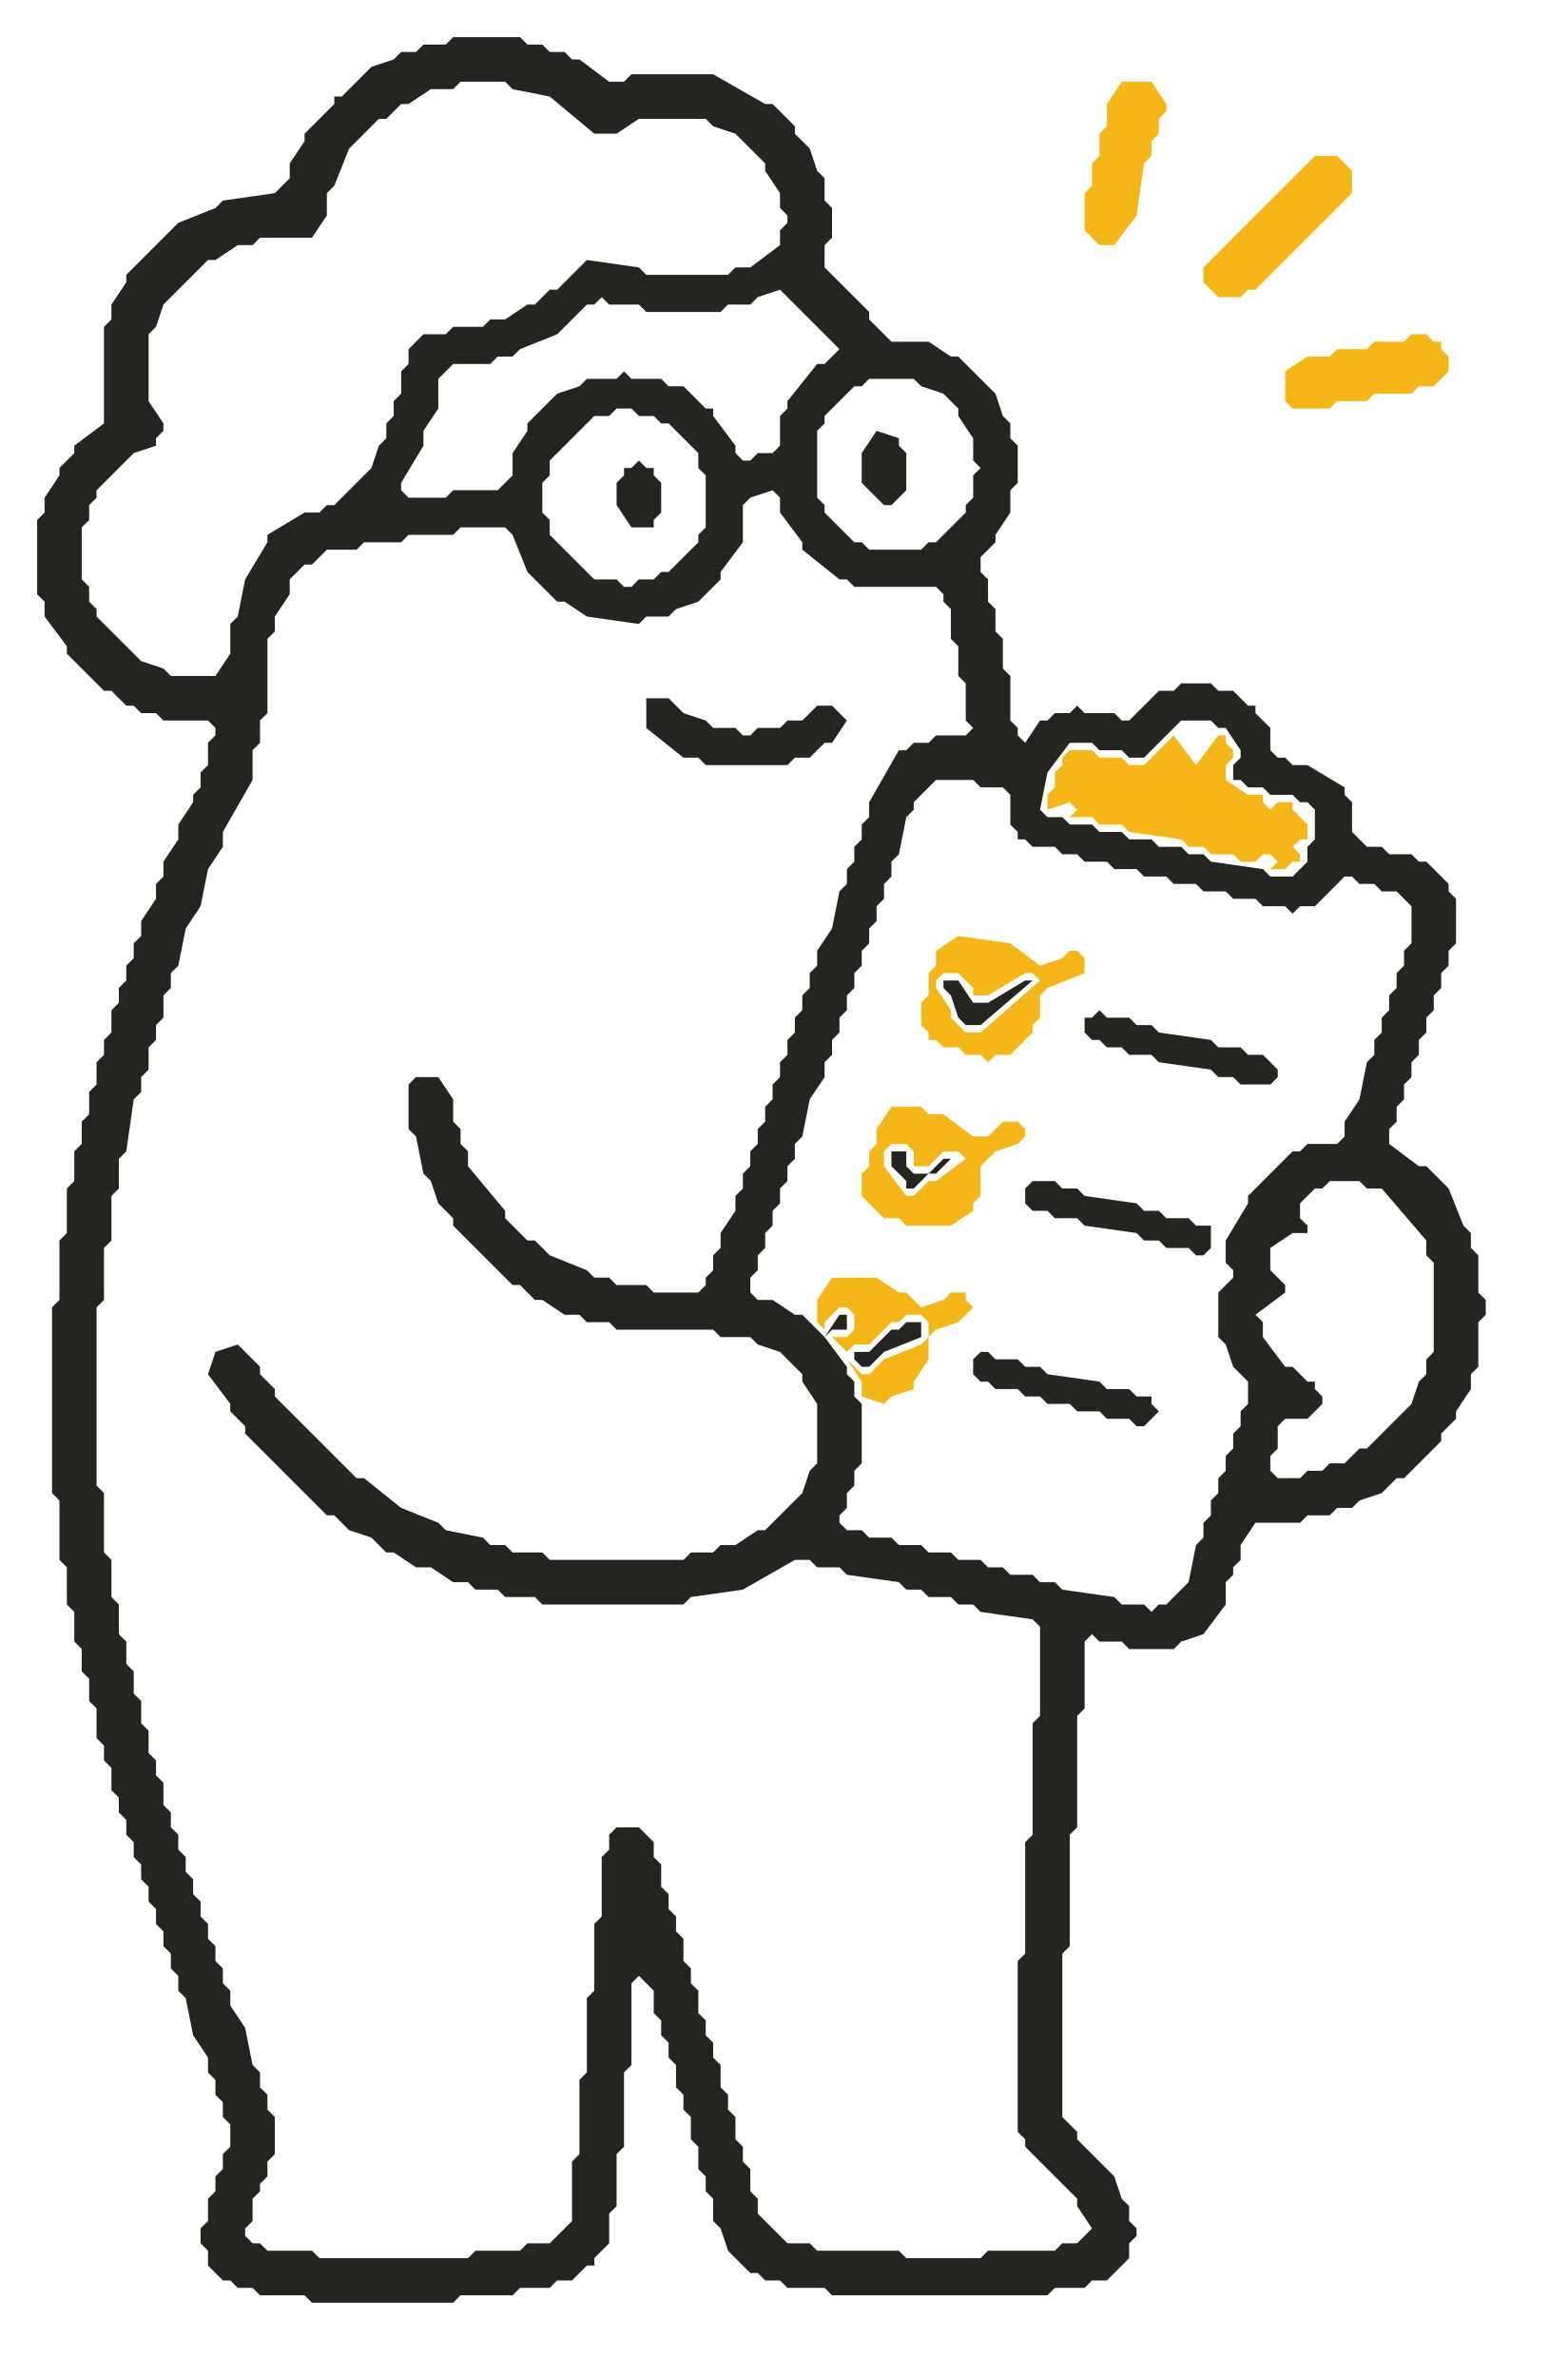
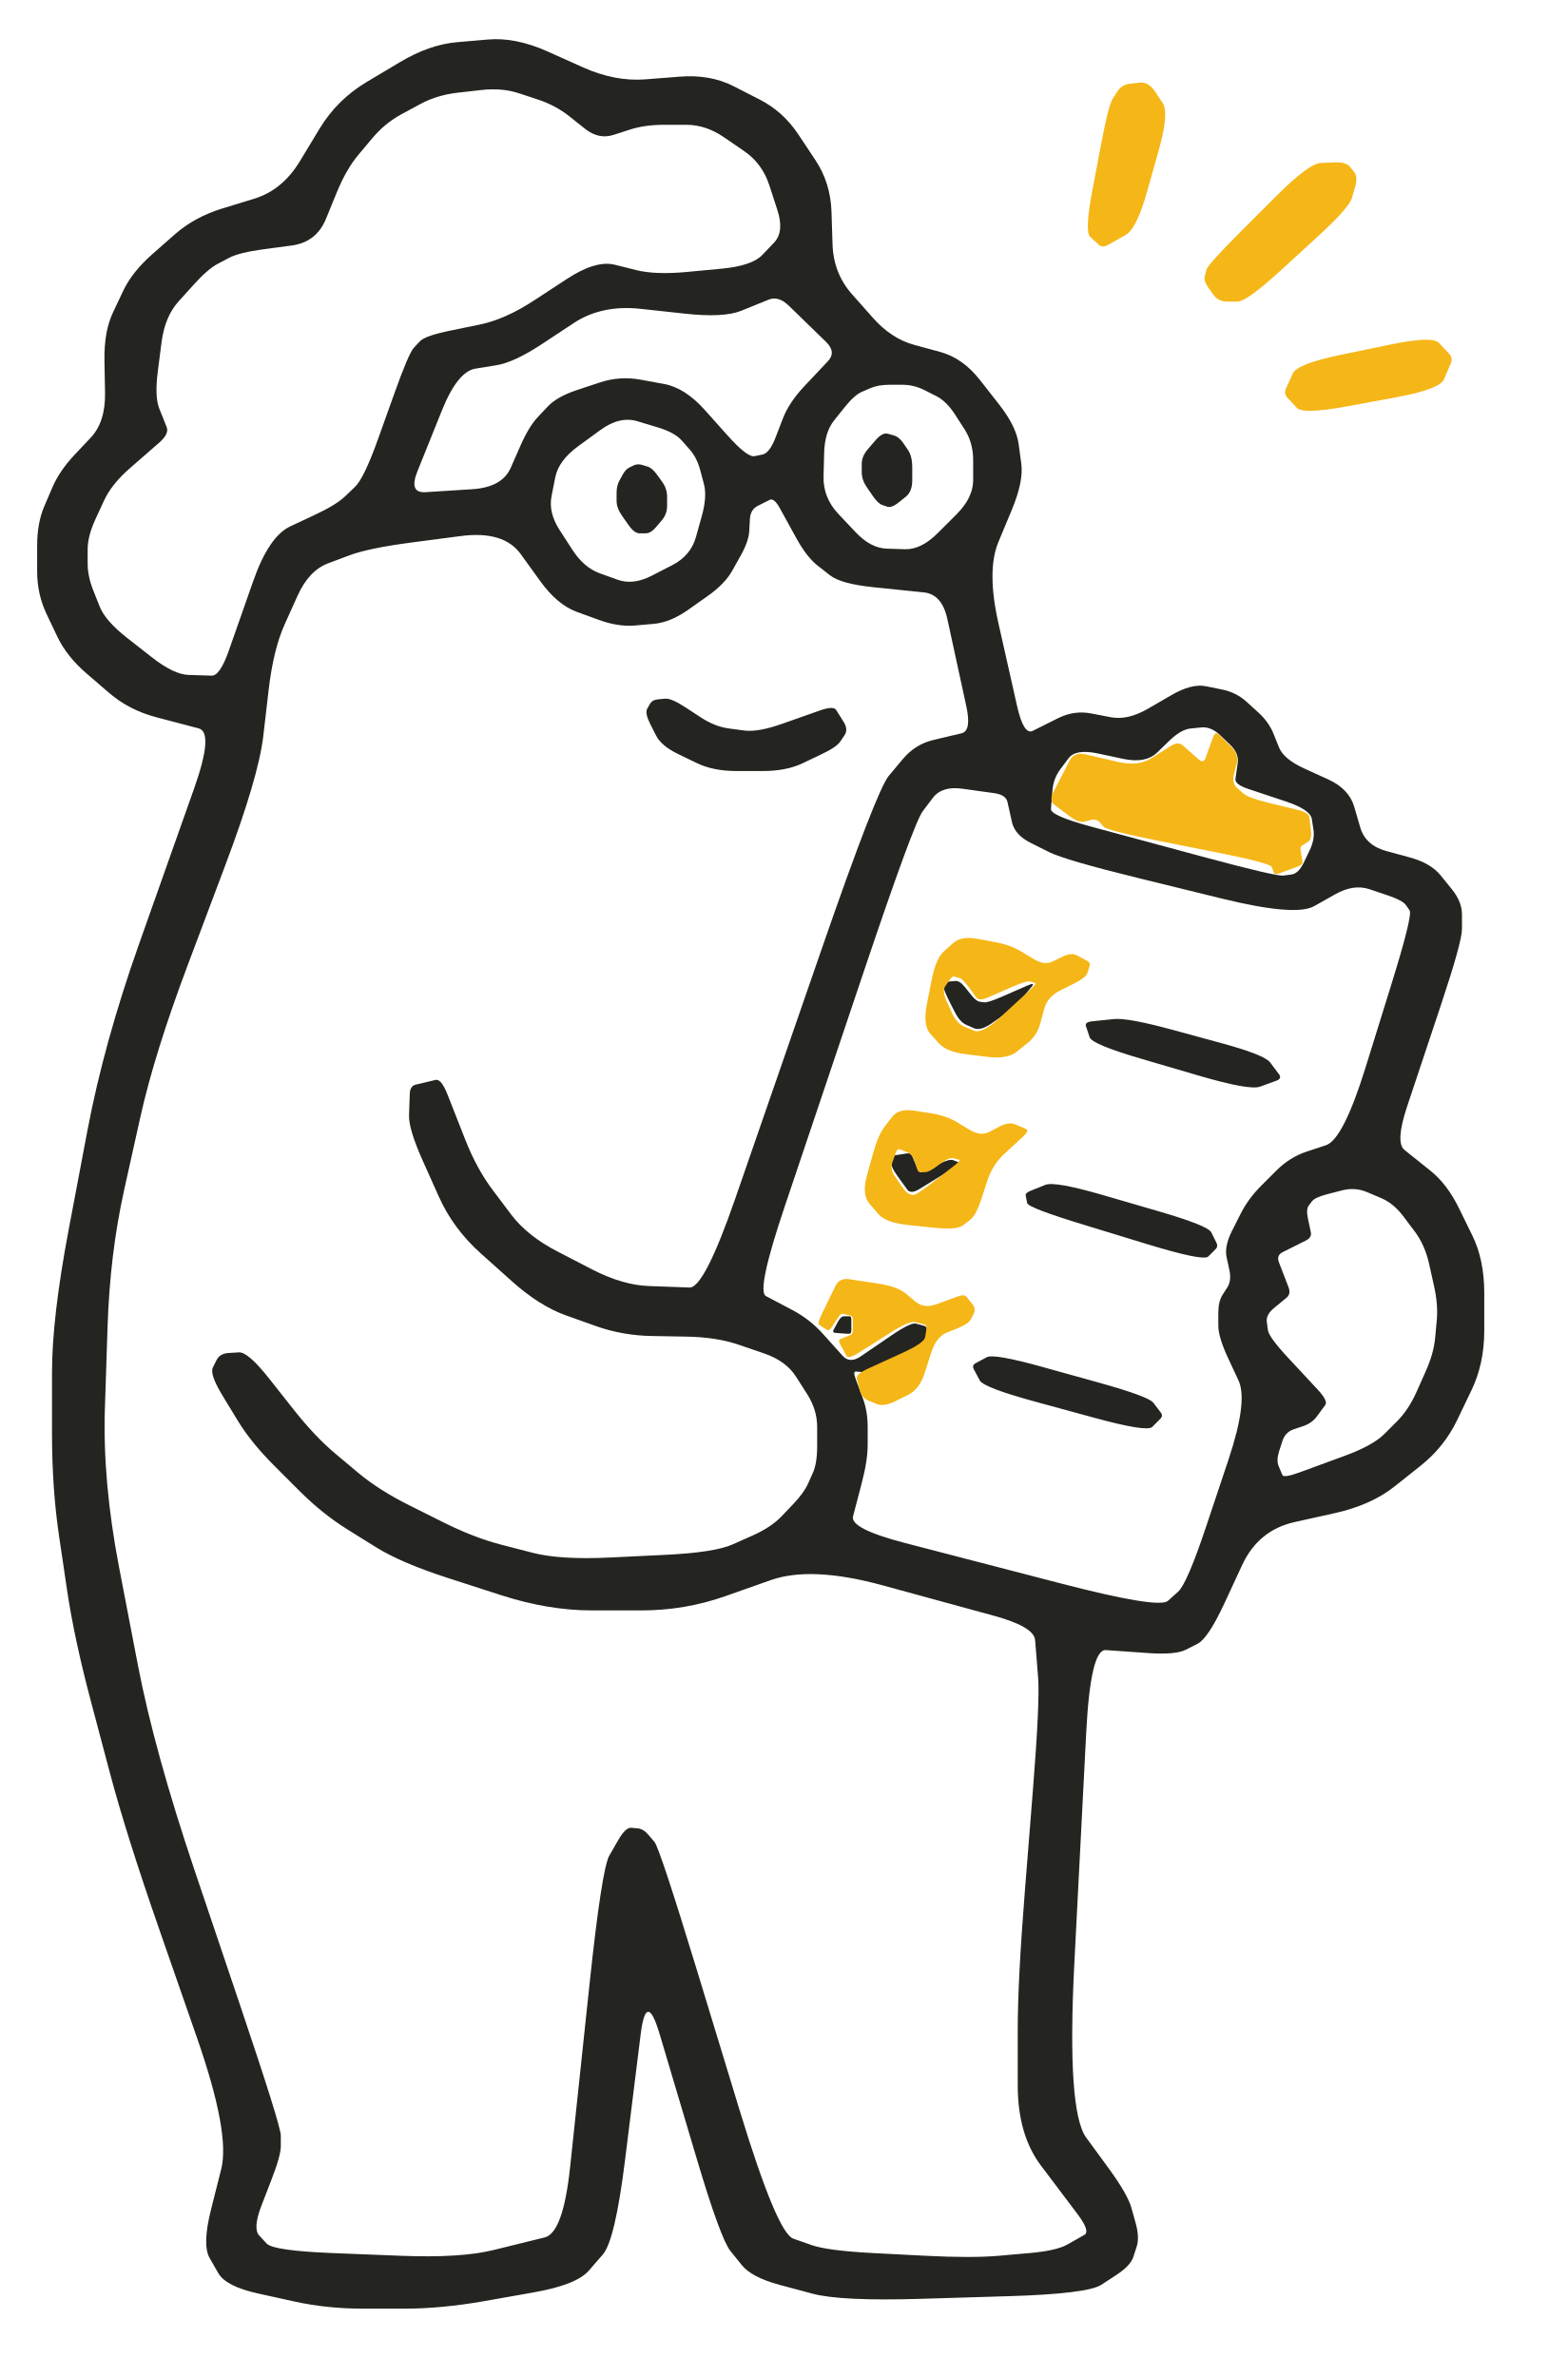
- <svg xmlns="http://www.w3.org/2000/svg" viewBox="0 0 211 320" role="img">
-   <path fill="#242420" fill-rule="evenodd" d="M131,183 L131,185 L132,186 L133,186 L134,187 L137,187 L138,188 L140,188 L141,189 L144,189 L145,190 L148,190 L149,191 L152,191 L153,192 L154,192 L156,190 L155,189 L155,188 L153,188 L152,187 L149,187 L148,186 L141,185 L140,184 L138,184 L137,183 L134,183 L133,182 L132,182 Z M183,159 L184,160 L186,160 L192,167 L192,169 L193,170 L193,182 L192,183 L192,185 L191,186 L190,189 L184,195 L183,195 L181,197 L179,197 L178,198 L176,198 L175,199 L172,199 L171,198 L171,196 L172,195 L172,192 L173,191 L176,191 L178,189 L178,188 L177,187 L177,186 L176,186 L174,184 L173,184 L170,180 L170,178 L169,177 L173,174 L173,173 L171,171 L171,168 L174,166 L176,166 L176,165 L175,164 L175,162 L177,160 L178,160 L179,159 Z M138,160 L138,162 L139,163 L141,163 L142,164 L145,164 L146,165 L153,166 L154,167 L156,167 L157,168 L160,168 L161,169 L162,169 L163,168 L163,165 L161,165 L160,164 L157,164 L156,163 L154,163 L153,162 L146,161 L145,160 L143,160 L142,159 L139,159 Z M120,155 L120,157 L122,159 L122,160 L123,160 L125,158 L126,158 L128,156 L129,156 L127,156 L125,158 L123,158 L122,157 L122,155 Z M146,137 L146,139 L147,140 L148,140 L149,141 L151,141 L152,142 L155,142 L156,143 L163,144 L164,145 L166,145 L167,146 L171,146 L172,145 L172,144 L170,142 L168,142 L167,141 L164,141 L163,140 L156,139 L155,138 L153,138 L152,137 L149,137 L148,136 L147,137 Z M127,133 L128,134 L129,137 L130,138 L132,138 L139,132 L138,132 L133,135 L131,135 L129,132 L127,132 Z M126,105 L131,105 L132,106 L135,106 L136,107 L136,111 L137,112 L137,113 L138,113 L139,114 L142,114 L143,115 L145,115 L146,116 L149,116 L150,117 L153,117 L154,118 L157,118 L158,119 L161,119 L162,120 L165,120 L166,121 L169,121 L170,122 L173,122 L174,123 L175,122 L177,122 L181,118 L182,118 L183,119 L185,119 L186,120 L188,120 L190,122 L190,127 L189,128 L189,130 L188,131 L188,133 L187,134 L187,136 L186,137 L186,139 L185,140 L185,142 L184,143 L183,148 L181,151 L181,153 L180,154 L176,154 L175,155 L174,155 L168,161 L168,162 L165,167 L165,170 L166,171 L166,172 L164,174 L164,180 L165,181 L166,184 L168,186 L168,189 L167,190 L167,192 L166,193 L166,195 L165,196 L165,198 L164,199 L164,201 L163,202 L163,204 L162,205 L162,207 L161,208 L160,213 L157,216 L156,216 L155,217 L154,216 L151,216 L150,215 L143,214 L142,213 L140,213 L139,212 L136,212 L135,211 L133,211 L132,210 L129,210 L128,209 L125,209 L124,208 L121,208 L120,207 L117,207 L116,206 L114,206 L113,205 L113,204 L114,203 L114,201 L115,200 L115,198 L116,197 L116,189 L115,188 L115,186 L114,185 L114,184 L115,183 L116,184 L117,184 L119,182 L124,180 L124,178 L122,178 L121,179 L120,179 L117,182 L115,182 L115,183 L114,184 L111,180 L112,179 L114,179 L114,177 L113,177 L111,180 L108,177 L107,177 L104,175 L102,175 L101,174 L101,172 L102,171 L102,169 L103,168 L103,166 L104,165 L104,163 L105,162 L105,160 L106,159 L106,157 L107,156 L107,154 L108,153 L109,148 L111,145 L111,143 L112,142 L112,140 L113,139 L113,137 L114,136 L114,134 L115,133 L115,131 L116,130 L116,128 L117,127 L117,125 L118,124 L118,122 L119,121 L119,119 L120,118 L120,116 L121,115 L122,110 L123,109 L123,108 Z M141,104 L144,100 L147,100 L148,101 L151,101 L152,102 L154,102 L159,97 L163,97 L164,98 L165,98 L167,101 L167,102 L166,103 L166,105 L167,105 L168,106 L170,106 L171,107 L174,107 L175,108 L176,108 L177,109 L177,113 L176,114 L176,116 L174,118 L171,118 L170,117 L163,116 L162,115 L160,115 L159,114 L156,114 L155,113 L152,113 L151,112 L148,112 L147,111 L144,111 L143,110 L141,110 L140,109 Z M87,94 L87,98 L92,102 L94,102 L95,103 L106,103 L107,102 L109,102 L111,100 L112,100 L114,97 L112,95 L110,95 L108,97 L106,97 L105,98 L102,98 L101,99 L100,99 L99,98 L96,98 L95,97 L92,96 L90,94 Z M104,66 L105,67 L105,69 L108,73 L108,74 L113,78 L114,78 L115,79 L126,79 L127,80 L127,81 L128,82 L128,86 L129,87 L129,91 L130,92 L130,97 L131,98 L130,99 L126,99 L125,100 L123,100 L122,101 L121,101 L117,108 L117,110 L116,111 L116,113 L115,114 L115,116 L114,117 L114,119 L113,120 L112,125 L110,128 L110,130 L109,131 L109,133 L108,134 L108,136 L107,137 L107,139 L106,140 L106,142 L105,143 L105,145 L104,146 L104,148 L103,149 L103,151 L102,152 L102,154 L101,155 L101,157 L100,158 L100,160 L99,161 L99,163 L97,166 L97,168 L96,169 L96,171 L95,172 L95,173 L94,174 L88,174 L87,173 L83,173 L82,172 L80,172 L79,171 L74,169 L72,167 L71,167 L68,164 L68,163 L63,157 L63,155 L62,154 L62,152 L61,151 L61,148 L59,145 L56,145 L55,146 L55,152 L56,153 L57,158 L58,159 L59,162 L61,164 L61,165 L69,173 L70,173 L72,175 L73,175 L76,177 L78,177 L79,178 L82,178 L83,179 L96,179 L97,180 L101,180 L102,181 L105,182 L108,185 L108,186 L110,189 L110,197 L109,198 L108,201 L103,206 L102,206 L99,208 L97,208 L96,209 L93,209 L92,210 L74,210 L73,209 L69,209 L68,208 L66,208 L65,207 L60,206 L59,205 L54,203 L49,199 L48,199 L37,188 L37,187 L35,185 L35,184 L32,181 L29,182 L28,185 L31,189 L31,190 L33,192 L33,193 L44,204 L45,204 L47,206 L50,207 L52,209 L53,209 L56,211 L58,211 L61,213 L63,213 L64,214 L67,214 L68,215 L72,215 L73,216 L92,216 L93,215 L100,214 L107,210 L109,210 L110,211 L113,211 L114,212 L121,213 L122,214 L124,214 L125,215 L128,215 L129,216 L131,216 L132,217 L139,218 L140,219 L140,231 L139,232 L139,247 L138,248 L138,263 L137,264 L137,287 L138,288 L138,289 L145,296 L145,297 L147,300 L145,302 L143,302 L142,303 L133,303 L132,304 L122,304 L121,303 L110,303 L109,302 L106,302 L102,298 L102,296 L101,295 L101,292 L100,291 L100,289 L99,288 L99,285 L98,284 L98,282 L97,281 L97,278 L96,277 L96,275 L95,274 L95,272 L94,271 L94,268 L93,267 L93,265 L92,264 L92,261 L91,260 L91,258 L90,257 L90,255 L89,254 L89,251 L88,250 L88,248 L86,246 L83,246 L82,247 L82,249 L81,250 L81,258 L80,259 L80,268 L79,269 L79,279 L78,280 L78,290 L77,291 L77,299 L74,302 L71,302 L70,303 L64,303 L63,304 L43,304 L42,303 L36,303 L35,302 L34,302 L33,301 L33,300 L34,299 L34,296 L35,295 L35,294 L36,293 L36,291 L37,290 L37,285 L36,284 L36,282 L35,281 L35,279 L34,278 L33,273 L31,270 L31,268 L30,267 L30,265 L29,264 L29,262 L28,261 L28,259 L27,258 L27,256 L26,255 L26,253 L25,252 L25,250 L24,249 L24,247 L23,246 L23,244 L22,243 L22,240 L21,239 L21,237 L20,236 L20,233 L19,232 L19,229 L18,228 L18,225 L17,224 L17,221 L16,220 L16,216 L15,215 L15,210 L14,209 L14,201 L13,200 L13,176 L14,175 L14,168 L15,167 L15,161 L16,160 L16,156 L17,155 L18,148 L19,147 L19,145 L20,144 L20,141 L21,140 L21,138 L22,137 L22,134 L23,133 L23,131 L24,130 L25,125 L27,122 L28,117 L30,114 L30,112 L34,105 L34,101 L35,100 L35,97 L36,96 L36,86 L37,85 L37,83 L39,80 L39,78 L41,76 L42,76 L44,74 L48,74 L49,73 L54,73 L55,72 L61,72 L62,71 L68,71 L69,72 L71,77 L75,81 L76,81 L79,83 L86,84 L87,83 L90,83 L91,82 L94,81 L97,78 L97,77 L100,73 L100,68 L101,67 Z M86,62 L85,63 L84,63 L84,64 L83,65 L83,68 L85,71 L88,71 L88,70 L89,69 L89,65 L88,64 L88,63 L87,63 Z M118,58 L116,61 L116,65 L119,68 L120,68 L122,66 L122,61 L121,60 L121,59 Z M83,55 L85,55 L86,56 L88,56 L89,57 L90,57 L94,61 L94,63 L95,64 L95,71 L94,72 L94,73 L90,77 L89,77 L88,78 L86,78 L85,79 L84,79 L83,78 L80,78 L74,72 L74,70 L73,69 L73,65 L74,64 L74,62 L80,56 L82,56 Z M117,51 L123,51 L124,52 L127,53 L129,55 L129,56 L131,59 L131,62 L132,63 L131,64 L131,67 L130,68 L130,69 L126,73 L125,73 L124,74 L117,74 L116,73 L115,73 L111,69 L111,68 L110,67 L110,58 L111,57 L111,56 L115,52 L116,52 Z M113,47 L111,49 L110,49 L106,54 L106,55 L105,56 L105,60 L104,61 L102,61 L101,62 L100,62 L99,61 L99,60 L96,56 L96,55 L95,55 L92,52 L90,52 L89,51 L85,51 L84,50 L83,51 L79,51 L78,52 L75,53 L71,57 L71,58 L69,61 L69,64 L67,66 L61,66 L60,67 L55,67 L54,66 L54,65 L57,60 L57,58 L59,55 L59,51 L61,49 L66,49 L67,48 L69,48 L70,47 L75,45 L79,41 L80,41 L81,40 L82,41 L86,41 L87,42 L97,42 L98,41 L101,41 L102,40 L105,39 Z M103,22 L103,23 L105,26 L105,28 L106,29 L106,30 L105,31 L105,33 L101,36 L99,36 L98,37 L87,37 L86,36 L79,35 L75,39 L74,39 L72,41 L71,41 L68,43 L66,43 L65,44 L61,44 L60,45 L57,45 L55,47 L55,49 L54,50 L54,53 L53,54 L53,56 L52,57 L52,59 L51,60 L50,63 L45,68 L44,68 L43,69 L41,69 L36,72 L36,73 L33,78 L32,83 L31,84 L31,88 L29,91 L23,91 L22,90 L19,89 L13,83 L13,82 L12,81 L12,79 L11,78 L11,71 L12,70 L12,68 L13,67 L13,66 L18,61 L21,60 L21,59 L22,58 L22,57 L20,54 L20,45 L21,44 L22,41 L28,35 L29,35 L32,33 L34,33 L35,32 L42,32 L44,29 L44,26 L45,25 L47,20 L51,16 L52,16 L54,14 L55,14 L58,12 L61,12 L62,11 L68,11 L69,12 L74,13 L80,18 L83,18 L86,16 L95,16 L96,17 L99,18 Z M57,6 L56,7 L54,7 L53,8 L50,9 L46,13 L45,13 L45,14 L41,18 L41,19 L39,22 L39,24 L37,26 L30,27 L29,28 L24,30 L17,37 L17,38 L15,41 L15,43 L14,44 L14,57 L10,60 L10,61 L8,63 L8,64 L6,67 L6,69 L5,70 L5,80 L6,81 L6,83 L9,87 L9,88 L14,93 L15,93 L17,95 L18,95 L19,96 L21,96 L22,97 L28,97 L29,98 L29,99 L28,100 L28,103 L27,104 L27,106 L26,107 L26,108 L24,111 L24,113 L22,116 L22,118 L21,119 L21,121 L19,124 L19,126 L18,127 L18,129 L17,130 L17,132 L16,133 L16,135 L15,136 L15,139 L14,140 L14,142 L13,143 L13,146 L12,147 L12,150 L11,151 L11,154 L10,155 L10,159 L9,160 L9,166 L8,167 L8,175 L7,176 L7,201 L8,202 L8,210 L9,211 L9,216 L10,217 L10,221 L11,222 L11,225 L12,226 L12,229 L13,230 L13,234 L14,235 L14,237 L15,238 L15,241 L16,242 L16,244 L17,245 L17,247 L18,248 L18,250 L19,251 L19,253 L20,254 L20,256 L21,257 L21,259 L22,260 L22,262 L23,263 L23,265 L24,266 L24,268 L25,269 L26,274 L28,277 L28,279 L29,280 L29,282 L30,283 L30,285 L31,286 L31,289 L30,290 L30,292 L29,293 L29,295 L28,296 L28,299 L27,300 L27,302 L28,303 L28,305 L30,307 L31,307 L32,308 L34,308 L35,309 L41,309 L42,310 L61,310 L62,309 L69,309 L70,308 L74,308 L75,307 L77,307 L79,305 L80,305 L80,304 L82,302 L82,298 L83,297 L83,290 L84,289 L84,279 L85,278 L85,267 L86,266 L88,268 L88,271 L89,272 L89,274 L90,275 L90,277 L91,278 L91,281 L92,282 L92,284 L93,285 L93,288 L94,289 L94,292 L95,293 L95,295 L96,296 L96,299 L97,300 L98,303 L101,306 L102,306 L103,307 L105,307 L106,308 L111,308 L112,309 L141,309 L142,308 L146,308 L147,307 L149,307 L152,304 L152,302 L153,301 L153,300 L152,299 L152,297 L151,296 L150,293 L145,288 L145,287 L143,285 L143,263 L144,262 L144,247 L145,246 L145,231 L146,230 L146,221 L147,220 L148,221 L151,221 L152,222 L158,222 L159,221 L162,220 L165,216 L165,213 L166,212 L166,211 L167,210 L167,208 L169,205 L175,205 L176,204 L179,204 L180,203 L182,203 L183,202 L186,201 L188,199 L189,199 L194,194 L194,193 L196,191 L196,190 L198,187 L198,185 L199,184 L199,178 L200,177 L200,175 L199,174 L199,169 L198,168 L198,166 L197,165 L195,160 L192,157 L191,157 L187,154 L187,152 L188,151 L188,149 L189,148 L189,146 L190,145 L190,143 L191,142 L191,140 L192,139 L192,137 L193,136 L193,134 L194,133 L194,131 L195,130 L195,128 L196,127 L196,121 L195,120 L195,119 L192,116 L191,116 L190,115 L187,115 L186,114 L184,114 L182,112 L182,108 L181,107 L181,106 L176,103 L174,103 L173,102 L172,102 L171,101 L171,98 L169,96 L169,95 L168,95 L166,93 L164,93 L163,92 L159,92 L158,93 L156,93 L152,97 L151,97 L150,96 L146,96 L145,95 L144,96 L142,96 L141,97 L140,97 L138,100 L137,99 L137,98 L136,97 L136,91 L135,90 L135,86 L134,85 L134,82 L133,81 L133,78 L132,77 L132,75 L134,73 L134,72 L136,69 L136,66 L137,65 L137,60 L136,59 L136,57 L135,56 L134,53 L129,48 L128,48 L125,46 L120,46 L117,43 L117,42 L111,36 L111,33 L112,32 L112,28 L111,27 L111,24 L110,23 L109,20 L107,18 L107,17 L104,14 L103,14 L96,10 L85,10 L84,11 L82,11 L78,8 L77,8 L76,7 L74,7 L73,6 L71,6 L70,5 L61,5 L60,6 Z" />
-   <path fill="#F5B617" fill-rule="evenodd" d="M125,178 L125,180 L124,181 L119,183 L117,185 L116,185 L114,183 L114,182 L115,181 L117,181 L120,178 L121,178 L122,177 L124,177 Z M113,176 L114,176 L115,177 L115,179 L114,180 L112,180 L111,179 L111,178 Z M110,178 L114,182 L114,183 L116,186 L116,188 L119,189 L120,188 L123,187 L123,186 L125,183 L125,180 L126,179 L129,178 L131,176 L130,175 L130,174 L128,174 L127,175 L124,176 L122,174 L121,174 L118,172 L112,172 L110,175 Z M119,157 L119,155 L120,154 L122,154 L123,155 L123,157 L125,157 L127,155 L129,155 L130,156 L126,159 L125,159 L123,161 L122,161 Z M116,161 L119,164 L121,164 L122,165 L128,165 L131,163 L131,162 L132,161 L132,157 L134,155 L137,154 L138,153 L138,152 L137,151 L135,151 L133,153 L131,153 L127,150 L125,150 L124,149 L120,149 L118,152 L118,154 L117,155 L117,157 L116,158 Z M126,133 L126,132 L127,131 L129,131 L131,133 L131,134 L133,134 L138,131 L139,131 L140,132 L132,139 L130,139 L128,137 L128,136 Z M124,138 L125,139 L125,140 L126,140 L127,141 L129,141 L130,142 L132,142 L133,143 L134,142 L136,142 L139,139 L139,138 L140,137 L140,134 L141,133 L146,131 L146,129 L145,128 L144,128 L143,129 L140,130 L136,127 L129,126 L126,128 L126,130 L125,131 L125,134 L124,135 Z M141,107 L141,109 L144,108 L145,109 L144,110 L147,110 L148,111 L151,111 L152,112 L159,113 L160,114 L162,114 L163,115 L166,115 L167,116 L169,116 L170,115 L171,115 L172,116 L171,117 L173,117 L174,116 L175,116 L175,115 L174,114 L175,113 L176,113 L176,111 L175,110 L176,109 L175,110 L174,109 L174,108 L172,108 L171,109 L170,108 L170,107 L168,107 L165,105 L165,103 L166,102 L166,101 L165,100 L165,99 L164,99 L163,98 L162,98 L163,98 L164,99 L161,103 L158,99 L159,98 L154,103 L152,103 L151,102 L148,102 L147,101 L144,101 L143,102 L143,103 L142,104 L142,106 Z M195,48 L194,47 L194,46 L193,46 L192,45 L190,45 L189,46 L185,46 L184,47 L180,47 L179,48 L176,48 L173,50 L173,54 L174,55 L179,55 L180,54 L184,54 L185,53 L190,53 L191,52 L193,52 L195,50 Z M180,21 L177,21 L162,36 L162,38 L164,40 L167,40 L168,39 L169,39 L182,26 L182,23 Z M155,11 L151,11 L149,14 L149,17 L148,18 L148,21 L147,22 L147,25 L146,26 L146,31 L148,33 L150,33 L153,29 L154,22 L155,21 L155,19 L156,18 L156,16 L157,15 L157,14 Z" />
+ <svg xmlns="http://www.w3.org/2000/svg" viewBox="0 0 211 320" width="211" height="320" role="img">
+   <path d="M132.84,182.71 L131.34,183.51 Q130.80,183.80 131.09,184.34 L131.89,185.84 Q132.40,186.80 139.44,188.72 L147.36,190.88 Q154.40,192.80 155.10,192.10 L156.20,191.00 Q156.60,190.60 156.24,190.13 L155.24,188.83 Q154.60,188.00 147.94,186.14 L140.46,184.06 Q133.80,182.20 132.84,182.71 Z M114.60,179.17 L114.60,177.63 Q114.60,177.20 114.35,177.20 L113.65,177.20 Q113.20,177.20 112.82,177.90 L112.22,179.00 Q112.00,179.40 112.47,179.44 L114.13,179.56 Q114.60,179.60 114.60,179.17 Z M178.73,160.75 L180.67,160.25 Q182.40,159.80 184.06,160.50 L185.94,161.30 Q187.60,162.00 188.94,163.79 L190.46,165.81 Q191.80,167.60 192.38,170.16 L193.02,173.04 Q193.60,175.60 193.41,177.71 L193.19,180.09 Q193.00,182.20 191.91,184.63 L190.69,187.37 Q189.60,189.80 188.06,191.34 L186.34,193.06 Q184.80,194.60 180.96,196.01 L174.96,198.21 Q172.80,199.00 172.62,198.57 L172.12,197.37 Q171.80,196.60 172.18,195.38 L172.62,194.02 Q173.00,192.80 174.15,192.42 L175.45,191.98 Q176.60,191.60 177.30,190.64 L178.40,189.14 Q178.80,188.60 177.36,187.05 L173.36,182.75 Q170.80,180.00 170.67,179.04 L170.53,177.96 Q170.40,177.00 171.49,176.10 L173.19,174.70 Q173.80,174.20 173.44,173.26 L172.16,169.94 Q171.80,169.00 172.66,168.57 L175.74,167.03 Q176.60,166.60 176.46,165.92 L176.06,164.02 Q175.80,162.80 176.18,162.29 L176.62,161.71 Q177.00,161.20 178.73,160.75 Z M140.72,159.51 L138.72,160.31 Q138.00,160.60 138.07,160.96 L138.27,161.96 Q138.40,162.60 145.95,164.90 L154.45,167.50 Q162.00,169.80 162.64,169.16 L163.64,168.16 Q164.00,167.80 163.75,167.30 L163.05,165.90 Q162.60,165.00 156.01,163.08 L148.59,160.92 Q142.00,159.00 140.72,159.51 Z M122.13,155.27 L120.47,155.53 Q120.00,155.60 120.00,155.89 L120.00,156.69 Q120.00,157.20 120.83,158.35 L122.13,160.15 Q122.60,160.80 123.82,160.04 L128.18,157.36 Q129.40,156.60 129.11,156.49 L128.31,156.19 Q127.80,156.00 126.52,156.64 L124.52,157.64 Q123.80,158.00 123.58,157.50 L122.82,155.70 Q122.60,155.20 122.13,155.27 Z M149.94,137.19 L147.04,137.49 Q146.00,137.60 146.18,138.14 L146.68,139.64 Q147.00,140.60 153.78,142.58 L161.42,144.82 Q168.20,146.80 169.61,146.29 L171.81,145.49 Q172.60,145.20 172.17,144.62 L170.97,143.02 Q170.20,142.00 164.31,140.40 L157.69,138.60 Q151.80,137.00 149.94,137.19 Z M127.16,132.38 L127.06,132.88 Q127.00,133.20 127.70,134.61 L128.50,136.19 Q129.20,137.60 130.10,137.98 L131.10,138.42 Q132.00,138.80 133.47,137.78 L135.13,136.62 Q136.60,135.60 137.50,134.51 L138.90,132.81 Q139.40,132.20 138.25,132.70 L135.05,134.10 Q133.00,135.00 132.49,134.94 L131.91,134.86 Q131.40,134.80 130.70,133.90 L129.90,132.90 Q129.20,132.00 128.56,132.06 L127.56,132.16 Q127.20,132.20 127.16,132.38 Z M124.22,109.20 L125.58,107.40 Q126.80,105.80 129.55,106.18 L133.85,106.78 Q135.40,107.00 135.62,107.97 L136.22,110.67 Q136.60,112.40 138.78,113.49 L141.22,114.71 Q143.40,115.80 153.32,118.23 L164.48,120.97 Q174.40,123.40 176.90,121.99 L179.70,120.41 Q182.20,119.00 184.31,119.70 L186.69,120.50 Q188.80,121.20 189.25,121.84 L189.75,122.56 Q190.20,123.20 187.19,132.86 L183.81,143.74 Q180.80,153.40 178.50,154.17 L175.90,155.03 Q173.60,155.80 171.81,157.59 L169.79,159.61 Q168.00,161.40 166.98,163.45 L165.82,165.75 Q164.80,167.80 165.12,169.27 L165.48,170.93 Q165.80,172.40 165.22,173.30 L164.58,174.30 Q164.00,175.20 164.00,176.74 L164.00,178.46 Q164.00,180.00 165.28,182.75 L166.72,185.85 Q168.00,188.60 165.38,196.47 L162.42,205.33 Q159.80,213.20 158.58,214.29 L157.22,215.51 Q156.00,216.60 142.69,213.14 L121.89,207.74 Q114.40,205.80 114.83,204.14 L116.03,199.54 Q116.80,196.60 116.80,194.49 L116.80,192.11 Q116.80,190.00 116.16,188.27 L115.16,185.57 Q114.80,184.60 115.23,184.64 L116.43,184.74 Q117.20,184.80 119.57,183.46 L122.23,181.94 Q124.60,180.60 124.66,179.96 L124.76,178.96 Q124.80,178.60 124.40,178.49 L123.30,178.19 Q122.60,178.00 119.98,179.79 L115.88,182.59 Q114.40,183.60 113.43,182.52 L110.73,179.52 Q109.00,177.60 106.70,176.38 L103.10,174.48 Q101.80,173.80 105.62,162.46 L116.22,130.96 Q123.00,110.80 124.22,109.20 Z M141.47,108.90 L141.67,106.40 Q141.80,104.80 142.76,103.52 L143.84,102.08 Q144.80,100.80 147.81,101.44 L151.19,102.16 Q154.20,102.80 155.74,101.33 L157.46,99.67 Q159.00,98.20 160.28,98.07 L161.72,97.93 Q163.00,97.80 164.22,98.95 L165.58,100.25 Q166.80,101.40 166.61,102.74 L166.31,104.84 Q166.20,105.60 168.04,106.21 L173.14,107.91 Q176.40,109.00 176.59,110.28 L176.81,111.72 Q177.00,113.00 176.30,114.47 L175.50,116.13 Q174.80,117.60 173.84,117.73 L172.76,117.87 Q171.80,118.00 162.07,115.38 L146.87,111.28 Q141.40,109.80 141.47,108.90 Z M87.48,94.78 L87.12,95.42 Q86.80,96.00 87.50,97.41 L88.30,98.99 Q89.00,100.40 91.24,101.49 L93.76,102.71 Q96.00,103.80 99.14,103.80 L102.66,103.80 Q105.80,103.80 107.98,102.78 L110.42,101.62 Q112.60,100.60 113.11,99.83 L113.69,98.97 Q114.20,98.20 113.56,97.18 L112.56,95.58 Q112.20,95.00 110.36,95.65 L105.26,97.45 Q102.00,98.60 100.14,98.34 L98.06,98.06 Q96.20,97.80 94.34,96.58 L92.26,95.22 Q90.40,94.00 89.57,94.06 L88.63,94.14 Q87.80,94.20 87.48,94.78 Z M102.02,68.09 L103.62,67.29 Q104.20,67.00 104.99,68.44 L107.19,72.44 Q108.60,75.00 110.07,76.15 L111.73,77.45 Q113.20,78.60 117.55,79.05 L124.35,79.75 Q126.80,80.00 127.52,83.31 L130.08,95.09 Q130.80,98.40 129.43,98.72 L125.63,99.62 Q123.20,100.20 121.54,102.18 L119.66,104.42 Q118.00,106.40 110.58,127.84 L98.98,161.34 Q94.80,173.40 92.82,173.33 L87.32,173.13 Q83.80,173.00 79.70,170.89 L75.10,168.51 Q71.00,166.40 68.82,163.52 L66.38,160.28 Q64.20,157.40 62.66,153.50 L60.26,147.40 Q59.40,145.20 58.64,145.38 L55.96,146.02 Q55.20,146.20 55.16,147.24 L55.06,150.14 Q55.00,152.00 56.92,156.29 L59.08,161.11 Q61.00,165.40 64.71,168.73 L68.89,172.47 Q72.60,175.80 76.18,177.08 L80.22,178.52 Q83.80,179.80 87.83,179.86 L92.37,179.94 Q96.40,180.00 99.41,181.02 L102.79,182.18 Q105.80,183.20 107.14,185.31 L108.66,187.69 Q110.00,189.80 110.00,192.10 L110.00,194.70 Q110.00,197.00 109.42,198.28 L108.78,199.72 Q108.20,201.00 106.79,202.47 L105.21,204.13 Q103.80,205.60 101.37,206.69 L98.63,207.91 Q96.20,209.00 89.54,209.32 L82.06,209.68 Q75.40,210.00 71.69,209.04 L67.51,207.96 Q63.80,207.00 59.70,204.95 L55.10,202.65 Q51.00,200.60 48.25,198.30 L45.15,195.70 Q42.40,193.40 39.52,189.75 L36.28,185.65 Q33.40,182.00 32.18,182.06 L30.82,182.14 Q29.60,182.20 29.15,183.10 L28.65,184.10 Q28.20,185.00 29.99,187.94 L32.01,191.26 Q33.80,194.20 36.87,197.27 L40.33,200.73 Q43.40,203.80 46.79,205.91 L50.61,208.29 Q54.00,210.40 60.34,212.45 L67.46,214.75 Q73.80,216.80 79.69,216.80 L86.31,216.80 Q92.20,216.80 97.64,214.88 L103.76,212.72 Q109.20,210.80 118.80,213.42 L133.80,217.52 Q139.20,219.00 139.34,220.80 L139.74,225.80 Q140.00,229.00 139.04,241.03 L137.96,254.57 Q137.00,266.60 137.00,273.26 L137.00,280.74 Q137.00,287.40 140.14,291.56 L145.04,298.06 Q146.80,300.40 145.97,300.87 L143.67,302.17 Q142.20,303.00 138.55,303.32 L134.45,303.68 Q130.80,304.00 124.59,303.68 L117.61,303.32 Q111.40,303.00 109.22,302.23 L106.78,301.37 Q104.60,300.60 99.54,284.02 L93.86,265.38 Q88.80,248.80 88.10,247.97 L87.30,247.03 Q86.60,246.20 85.83,246.14 L84.97,246.06 Q84.20,246.00 83.18,247.79 L82.02,249.81 Q81.00,251.60 79.34,267.28 L76.74,291.78 Q75.80,300.60 73.32,301.21 L66.42,302.91 Q62.00,304.00 53.94,303.68 L44.86,303.32 Q36.80,303.00 35.90,302.04 L34.90,300.96 Q34.00,300.00 35.22,296.86 L36.58,293.34 Q37.80,290.20 37.80,288.92 L37.80,287.48 Q37.80,286.20 32.36,270.07 L26.24,251.93 Q20.80,235.80 18.56,224.15 L16.04,211.05 Q13.80,199.40 14.12,189.61 L14.48,178.59 Q14.80,168.80 16.72,160.16 L18.88,150.44 Q20.80,141.80 25.28,129.90 L30.32,116.50 Q34.80,104.60 35.44,99.10 L36.16,92.90 Q36.80,87.40 38.34,84.01 L40.06,80.19 Q41.60,76.80 44.16,75.84 L47.04,74.76 Q49.60,73.80 55.42,73.03 L61.98,72.17 Q67.80,71.40 70.10,74.60 L72.70,78.20 Q75.00,81.40 77.62,82.36 L80.58,83.44 Q83.20,84.40 85.44,84.21 L87.96,83.99 Q90.20,83.80 92.57,82.14 L95.23,80.26 Q97.60,78.60 98.62,76.74 L99.78,74.66 Q100.80,72.80 100.86,71.46 L100.94,69.94 Q101.00,68.60 102.02,68.09 Z M87.16,62.81 L86.44,62.59 Q85.80,62.40 85.29,62.66 L84.71,62.94 Q84.20,63.20 83.82,63.90 L83.38,64.70 Q83.00,65.40 83.00,66.36 L83.00,67.44 Q83.00,68.40 83.77,69.49 L84.63,70.71 Q85.40,71.80 86.10,71.80 L86.90,71.80 Q87.60,71.80 88.30,70.97 L89.10,70.03 Q89.80,69.20 89.80,68.11 L89.80,66.89 Q89.80,65.80 89.16,64.90 L88.44,63.90 Q87.80,63.00 87.16,62.81 Z M120.30,58.61 L119.50,58.39 Q118.80,58.20 117.90,59.22 L116.90,60.38 Q116.00,61.40 116.00,62.42 L116.00,63.58 Q116.00,64.60 116.70,65.62 L117.50,66.78 Q118.20,67.80 118.78,67.99 L119.42,68.21 Q120.00,68.40 120.90,67.70 L121.90,66.90 Q122.80,66.20 122.80,64.66 L122.80,62.94 Q122.80,61.40 122.22,60.57 L121.58,59.63 Q121.00,58.80 120.30,58.61 Z M77.82,60.08 L80.78,57.92 Q83.40,56.00 85.77,56.70 L88.43,57.50 Q90.80,58.20 91.76,59.29 L92.84,60.51 Q93.80,61.60 94.25,63.26 L94.75,65.14 Q95.20,66.80 94.50,69.36 L93.70,72.24 Q93.00,74.80 90.50,76.08 L87.70,77.52 Q85.20,78.80 83.09,78.03 L80.71,77.17 Q78.60,76.40 77.06,74.03 L75.34,71.37 Q73.80,69.00 74.25,66.76 L74.75,64.24 Q75.20,62.00 77.82,60.08 Z M116.02,52.75 L117.18,52.25 Q118.20,51.80 119.74,51.80 L121.46,51.80 Q123.00,51.80 124.41,52.50 L125.99,53.30 Q127.40,54.00 128.55,55.79 L129.85,57.81 Q131.00,59.60 131.00,61.97 L131.00,64.63 Q131.00,67.00 128.76,69.24 L126.24,71.76 Q124.00,74.00 121.82,73.94 L119.38,73.86 Q117.20,73.80 115.15,71.62 L112.85,69.18 Q110.80,67.00 110.86,64.18 L110.94,61.02 Q111.00,58.20 112.28,56.60 L113.72,54.80 Q115.00,53.20 116.02,52.75 Z M106.20,41.17 L111.20,46.03 Q112.60,47.40 111.45,48.62 L108.25,52.02 Q106.20,54.20 105.37,56.38 L104.43,58.82 Q103.60,61.00 102.64,61.19 L101.56,61.41 Q100.60,61.60 97.91,58.59 L94.89,55.21 Q92.20,52.20 89.38,51.69 L86.22,51.11 Q83.40,50.60 80.71,51.50 L77.69,52.50 Q75.00,53.40 73.78,54.68 L72.42,56.12 Q71.20,57.40 70.05,60.02 L68.75,62.98 Q67.60,65.60 63.57,65.86 L57.27,66.26 Q55.00,66.40 56.19,63.45 L59.49,55.25 Q61.60,50.00 64.03,49.62 L66.77,49.18 Q69.20,48.80 72.98,46.30 L77.22,43.50 Q81.00,41.00 86.25,41.58 L92.15,42.22 Q97.40,42.80 99.77,41.84 L103.47,40.34 Q104.80,39.80 106.20,41.17 Z M97.43,18.46 L100.17,20.34 Q102.60,22.00 103.56,24.94 L104.64,28.26 Q105.60,31.20 104.19,32.67 L102.61,34.33 Q101.20,35.80 97.04,36.18 L92.36,36.62 Q88.20,37.00 85.64,36.36 L82.76,35.64 Q80.20,35.00 76.30,37.56 L71.90,40.44 Q68.00,43.00 64.54,43.70 L60.66,44.50 Q57.20,45.20 56.50,45.97 L55.70,46.83 Q55.00,47.60 53.08,52.98 L50.92,59.02 Q49.00,64.40 47.78,65.55 L46.42,66.85 Q45.20,68.00 42.32,69.34 L39.08,70.86 Q36.20,72.20 34.09,78.22 L30.79,87.62 Q29.60,91.00 28.48,90.96 L25.38,90.86 Q23.40,90.80 20.46,88.50 L17.14,85.90 Q14.20,83.60 13.43,81.68 L12.57,79.52 Q11.80,77.60 11.80,75.87 L11.80,73.93 Q11.80,72.20 12.82,69.96 L13.98,67.44 Q15.00,65.20 17.50,63.02 L21.40,59.62 Q22.80,58.40 22.44,57.50 L21.44,55.00 Q20.80,53.40 21.25,49.94 L21.75,46.06 Q22.20,42.60 24.06,40.55 L26.14,38.25 Q28.00,36.20 29.34,35.50 L30.86,34.70 Q32.20,34.00 35.53,33.55 L39.27,33.05 Q42.60,32.60 43.88,29.46 L45.32,25.94 Q46.60,22.80 48.26,20.82 L50.14,18.58 Q51.80,16.60 54.04,15.38 L56.56,14.02 Q58.80,12.80 61.62,12.48 L64.78,12.12 Q67.60,11.80 69.90,12.57 L72.50,13.43 Q74.80,14.20 76.66,15.67 L78.74,17.33 Q80.60,18.80 82.58,18.16 L84.82,17.44 Q86.80,16.80 89.42,16.80 L92.38,16.80 Q95.00,16.80 97.43,18.46 Z M65.69,5.32 L61.51,5.68 Q57.80,6.00 53.83,8.37 L49.37,11.03 Q45.40,13.40 43.03,17.30 L40.37,21.70 Q38.00,25.60 34.22,26.75 L29.98,28.05 Q26.20,29.20 23.51,31.57 L20.49,34.23 Q17.80,36.60 16.58,39.16 L15.22,42.04 Q14.00,44.60 14.06,48.50 L14.14,52.90 Q14.20,56.80 12.22,58.91 L9.98,61.29 Q8.00,63.40 7.04,65.64 L5.96,68.16 Q5.00,70.40 5.00,73.47 L5.00,76.93 Q5.00,80.00 6.28,82.69 L7.72,85.71 Q9.00,88.40 11.69,90.70 L14.71,93.30 Q17.40,95.60 21.05,96.56 L26.75,98.06 Q28.80,98.60 26.14,106.12 L18.74,127.02 Q14.00,140.40 11.76,152.24 L9.24,165.56 Q7.00,177.40 7.00,184.76 L7.00,193.04 Q7.00,200.40 7.96,206.86 L9.04,214.14 Q10.00,220.60 12.24,229.05 L14.76,238.55 Q17.00,247.00 21.48,259.86 L26.52,274.34 Q31.00,287.20 29.78,292.00 L28.42,297.40 Q27.20,302.20 28.22,303.99 L29.38,306.01 Q30.40,307.80 34.75,308.76 L39.65,309.84 Q44.00,310.80 48.93,310.80 L54.47,310.80 Q59.40,310.80 65.22,309.78 L71.78,308.62 Q77.60,307.60 79.26,305.68 L81.14,303.52 Q82.80,301.60 84.14,290.78 L86.24,273.88 Q87.00,267.80 88.80,273.85 L93.80,290.65 Q97.00,301.40 98.34,303.06 L99.86,304.94 Q101.20,306.60 105.04,307.62 L109.36,308.78 Q113.20,309.80 123.82,309.48 L135.78,309.12 Q146.40,308.80 148.26,307.58 L150.34,306.22 Q152.20,305.00 152.58,303.78 L153.02,302.42 Q153.40,301.20 152.89,299.34 L152.31,297.26 Q151.80,295.40 149.18,291.82 L146.22,287.78 Q143.60,284.20 144.62,264.30 L146.22,233.20 Q146.80,222.00 148.85,222.14 L154.55,222.54 Q158.20,222.80 159.61,222.10 L161.19,221.30 Q162.60,220.60 164.78,215.93 L167.22,210.67 Q169.40,206.00 174.26,204.91 L179.74,203.69 Q184.60,202.60 187.74,200.10 L191.26,197.30 Q194.40,194.80 196.13,191.22 L198.07,187.18 Q199.80,183.60 199.80,179.12 L199.80,174.08 Q199.80,169.60 198.20,166.34 L196.40,162.66 Q194.80,159.40 192.56,157.61 L189.06,154.81 Q187.80,153.80 189.42,148.94 L193.92,135.44 Q196.80,126.80 196.80,125.07 L196.80,123.13 Q196.80,121.40 195.46,119.74 L193.94,117.86 Q192.60,116.20 189.78,115.43 L186.62,114.57 Q183.80,113.80 183.10,111.37 L182.30,108.63 Q181.60,106.20 178.78,104.92 L175.62,103.48 Q172.80,102.20 172.16,100.60 L171.44,98.80 Q170.80,97.20 169.39,95.92 L167.81,94.48 Q166.40,93.20 164.48,92.82 L162.32,92.38 Q160.40,92.00 157.65,93.60 L154.55,95.40 Q151.80,97.00 149.50,96.55 L146.90,96.05 Q144.60,95.60 142.42,96.69 L139.02,98.39 Q137.80,99.00 136.90,95.00 L134.40,83.90 Q132.80,76.80 134.40,72.96 L136.20,68.64 Q137.80,64.80 137.48,62.43 L137.12,59.77 Q136.80,57.40 134.50,54.46 L131.90,51.14 Q129.60,48.20 126.53,47.37 L123.07,46.43 Q120.00,45.60 117.50,42.78 L114.70,39.62 Q112.20,36.80 112.07,32.90 L111.93,28.50 Q111.80,24.60 109.75,21.53 L107.45,18.07 Q105.40,15.00 102.26,13.40 L98.74,11.60 Q95.60,10.00 91.50,10.32 L86.90,10.68 Q82.80,11.00 78.51,9.08 L73.69,6.92 Q69.40,5.00 65.69,5.32 Z" fill="#242420" fill-rule="evenodd" />
+   <path d="M112.46,173.12 L110.54,177.08 Q110.00,178.20 110.29,178.38 L111.31,179.02 Q111.60,179.20 111.89,178.77 L112.91,177.23 Q113.20,176.80 113.49,176.87 L114.51,177.13 Q114.80,177.20 114.80,177.63 L114.80,179.17 Q114.80,179.60 114.44,179.74 L113.16,180.26 Q112.80,180.40 113.05,180.87 L113.95,182.53 Q114.20,183.00 115.68,182.06 L119.78,179.46 Q122.40,177.80 123.17,177.99 L124.37,178.29 Q124.80,178.40 124.73,178.83 L124.53,180.03 Q124.40,180.80 121.46,182.14 L116.86,184.24 Q115.20,185.00 115.34,185.58 L115.74,187.18 Q116.00,188.20 116.96,188.58 L118.04,189.02 Q119.00,189.40 120.54,188.63 L122.26,187.77 Q123.80,187.00 124.50,184.76 L125.30,182.24 Q126.00,180.00 127.41,179.42 L128.99,178.78 Q130.40,178.20 130.72,177.56 L131.08,176.84 Q131.40,176.20 130.89,175.56 L130.09,174.56 Q129.80,174.20 128.83,174.56 L126.13,175.56 Q124.40,176.20 123.25,175.24 L121.95,174.16 Q120.80,173.20 118.30,172.82 L114.40,172.22 Q113.00,172.00 112.46,173.12 Z M121.30,159.58 L120.50,158.42 Q119.80,157.40 120.12,156.50 L120.62,155.10 Q120.80,154.60 121.16,154.74 L122.16,155.14 Q122.80,155.40 123.06,156.17 L123.46,157.37 Q123.60,157.80 123.85,157.80 L124.55,157.80 Q125.00,157.80 125.90,157.16 L126.90,156.44 Q127.80,155.80 128.31,155.93 L129.11,156.13 Q129.40,156.20 128.28,157.06 L125.18,159.46 Q123.20,161.00 122.82,160.87 L122.38,160.73 Q122.00,160.60 121.30,159.58 Z M125.35,149.88 L123.05,149.52 Q121.00,149.20 120.10,150.35 L119.10,151.65 Q118.20,152.80 117.50,155.36 L116.70,158.24 Q116.00,160.80 117.02,162.02 L118.18,163.38 Q119.20,164.60 122.27,164.92 L125.73,165.28 Q128.80,165.60 129.63,164.96 L130.57,164.24 Q131.40,163.60 132.10,161.42 L132.90,158.98 Q133.60,156.80 135.20,155.33 L137.70,153.03 Q138.60,152.20 138.10,151.98 L136.70,151.38 Q135.80,151.00 134.58,151.64 L133.22,152.36 Q132.00,153.00 130.53,152.10 L128.87,151.10 Q127.40,150.20 125.35,149.88 Z M128.16,136.39 L127.44,134.81 Q126.80,133.40 127.25,132.76 L127.95,131.76 Q128.20,131.40 128.45,131.47 L129.15,131.67 Q129.60,131.80 130.30,132.76 L131.40,134.26 Q131.80,134.80 132.95,134.30 L136.15,132.90 Q138.20,132.00 138.65,132.13 L139.35,132.33 Q139.60,132.40 138.27,133.62 L134.57,137.02 Q132.20,139.20 131.11,138.75 L129.89,138.25 Q128.80,137.80 128.16,136.39 Z M125.42,131.88 L124.78,135.12 Q124.20,138.00 125.22,139.15 L126.38,140.45 Q127.40,141.60 130.02,141.92 L132.98,142.28 Q135.60,142.60 136.88,141.58 L138.32,140.42 Q139.60,139.40 140.05,137.74 L140.55,135.86 Q141.00,134.20 142.66,133.37 L144.54,132.43 Q146.20,131.60 146.39,130.96 L146.69,129.96 Q146.80,129.60 146.33,129.35 L145.03,128.65 Q144.20,128.20 143.05,128.78 L141.75,129.42 Q140.60,130.00 139.13,129.10 L137.47,128.10 Q136.00,127.20 133.89,126.82 L131.51,126.38 Q129.40,126.00 128.31,126.96 L127.09,128.04 Q126.00,129.00 125.42,131.88 Z M175.29,113.82 L176.09,113.32 Q176.60,113.00 176.47,111.85 L176.27,110.05 Q176.20,109.40 174.72,109.04 L170.62,108.04 Q168.00,107.40 167.30,106.76 L166.50,106.04 Q165.80,105.40 166.12,104.18 L166.48,102.82 Q166.80,101.60 165.78,100.58 L164.18,98.98 Q163.60,98.40 163.31,99.19 L162.29,102.01 Q162.00,102.80 161.39,102.26 L159.21,100.34 Q158.60,99.80 157.63,100.41 L154.93,102.11 Q153.20,103.20 150.45,102.56 L146.15,101.56 Q144.60,101.20 143.99,102.39 L141.81,106.61 Q141.20,107.80 141.92,108.34 L143.92,109.84 Q145.20,110.80 145.97,110.61 L146.83,110.39 Q147.60,110.20 148.05,110.71 L148.55,111.29 Q149.00,111.80 156.04,113.21 L163.96,114.79 Q171.00,116.20 171.19,116.71 L171.49,117.51 Q171.60,117.80 172.28,117.55 L174.72,116.65 Q175.40,116.40 175.33,115.97 L175.07,114.43 Q175.00,114.00 175.29,113.82 Z M194.38,51.06 L195.28,48.96 Q195.60,48.20 195.10,47.66 L193.70,46.16 Q192.80,45.20 186.98,46.42 L180.42,47.78 Q174.60,49.00 174.02,50.28 L173.12,52.28 Q172.80,53.00 173.27,53.50 L174.57,54.90 Q175.40,55.80 181.29,54.71 L187.91,53.49 Q193.80,52.40 194.38,51.06 Z M182.29,23.16 L181.71,22.44 Q181.20,21.80 179.60,21.86 L177.80,21.94 Q176.20,22.00 171.85,26.35 L166.95,31.25 Q162.60,35.60 162.41,36.30 L162.19,37.10 Q162.00,37.80 162.64,38.70 L163.36,39.70 Q164.00,40.60 165.22,40.60 L166.58,40.60 Q167.80,40.60 172.22,36.57 L177.18,32.03 Q181.60,28.00 181.98,26.66 L182.42,25.14 Q182.80,23.80 182.29,23.16 Z M156.50,13.86 L155.50,12.34 Q154.60,11.00 153.45,11.13 L152.15,11.27 Q151.00,11.40 150.42,12.30 L149.78,13.30 Q149.20,14.20 148.18,19.64 L147.02,25.76 Q146.00,31.20 146.77,31.90 L147.97,33.00 Q148.40,33.40 149.23,32.93 L151.53,31.63 Q153.00,30.80 154.41,25.81 L155.99,20.19 Q157.40,15.20 156.50,13.86 Z" fill="#F5B617" fill-rule="evenodd" />
</svg>
